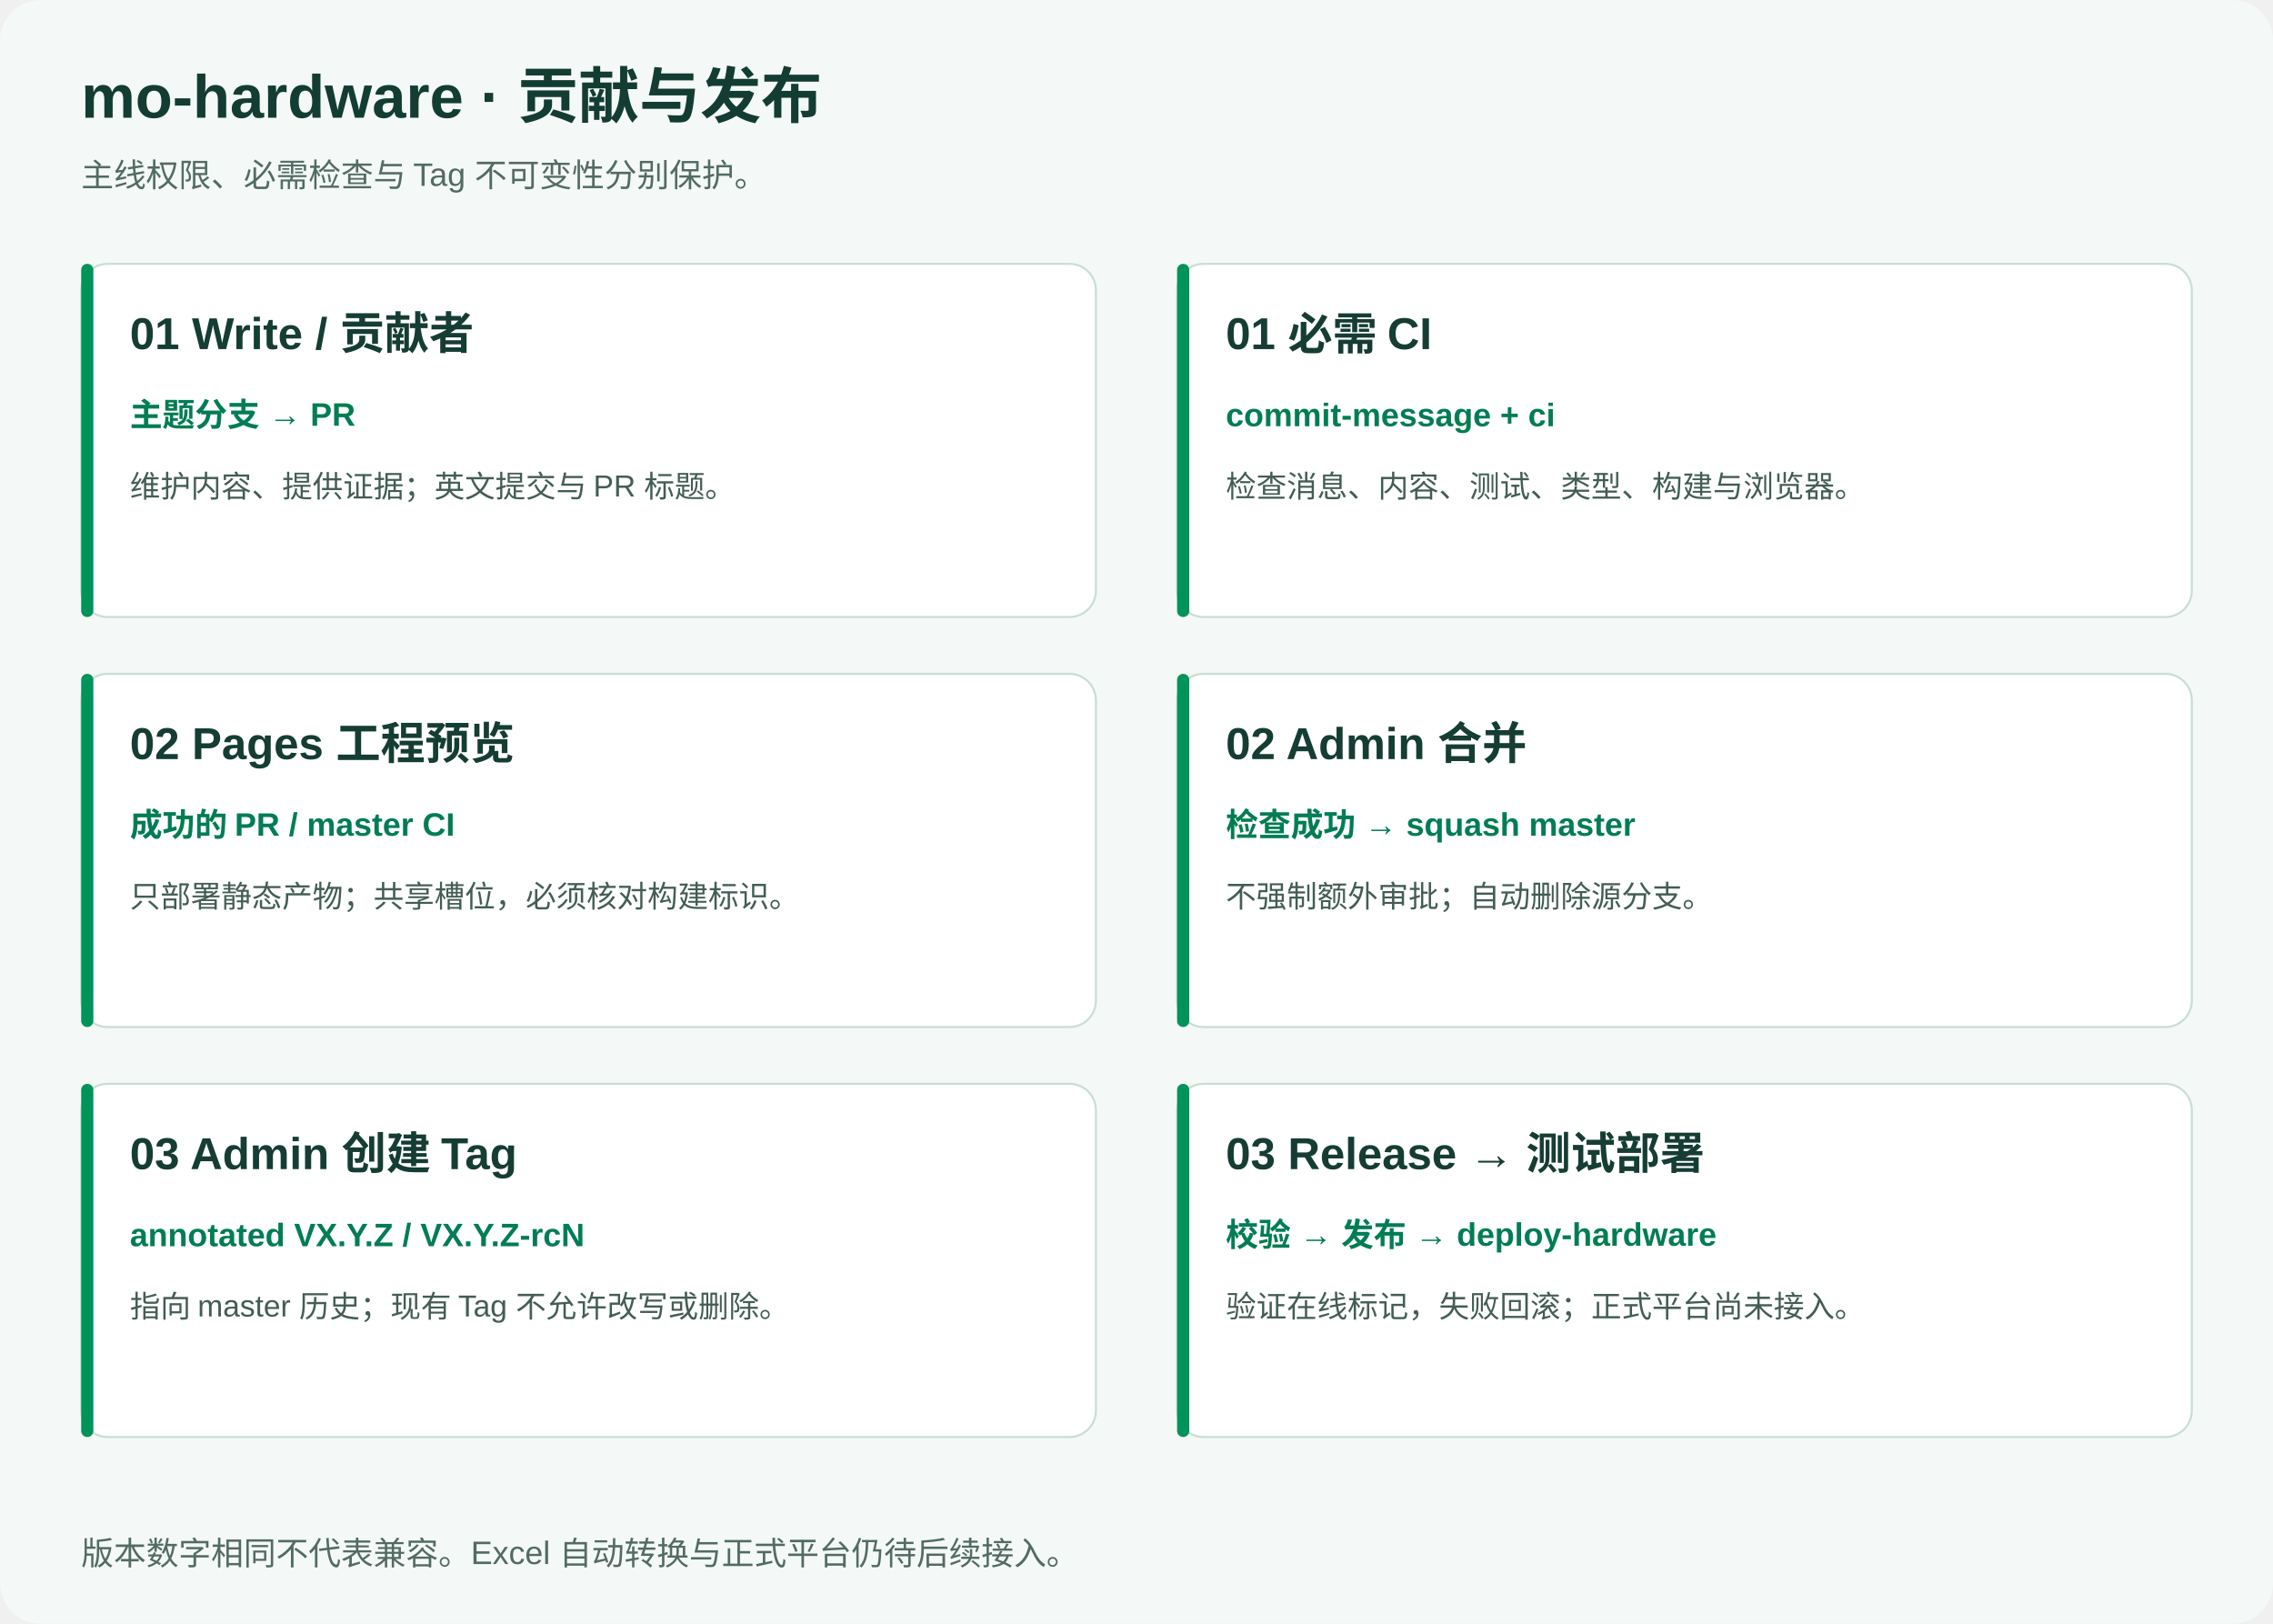
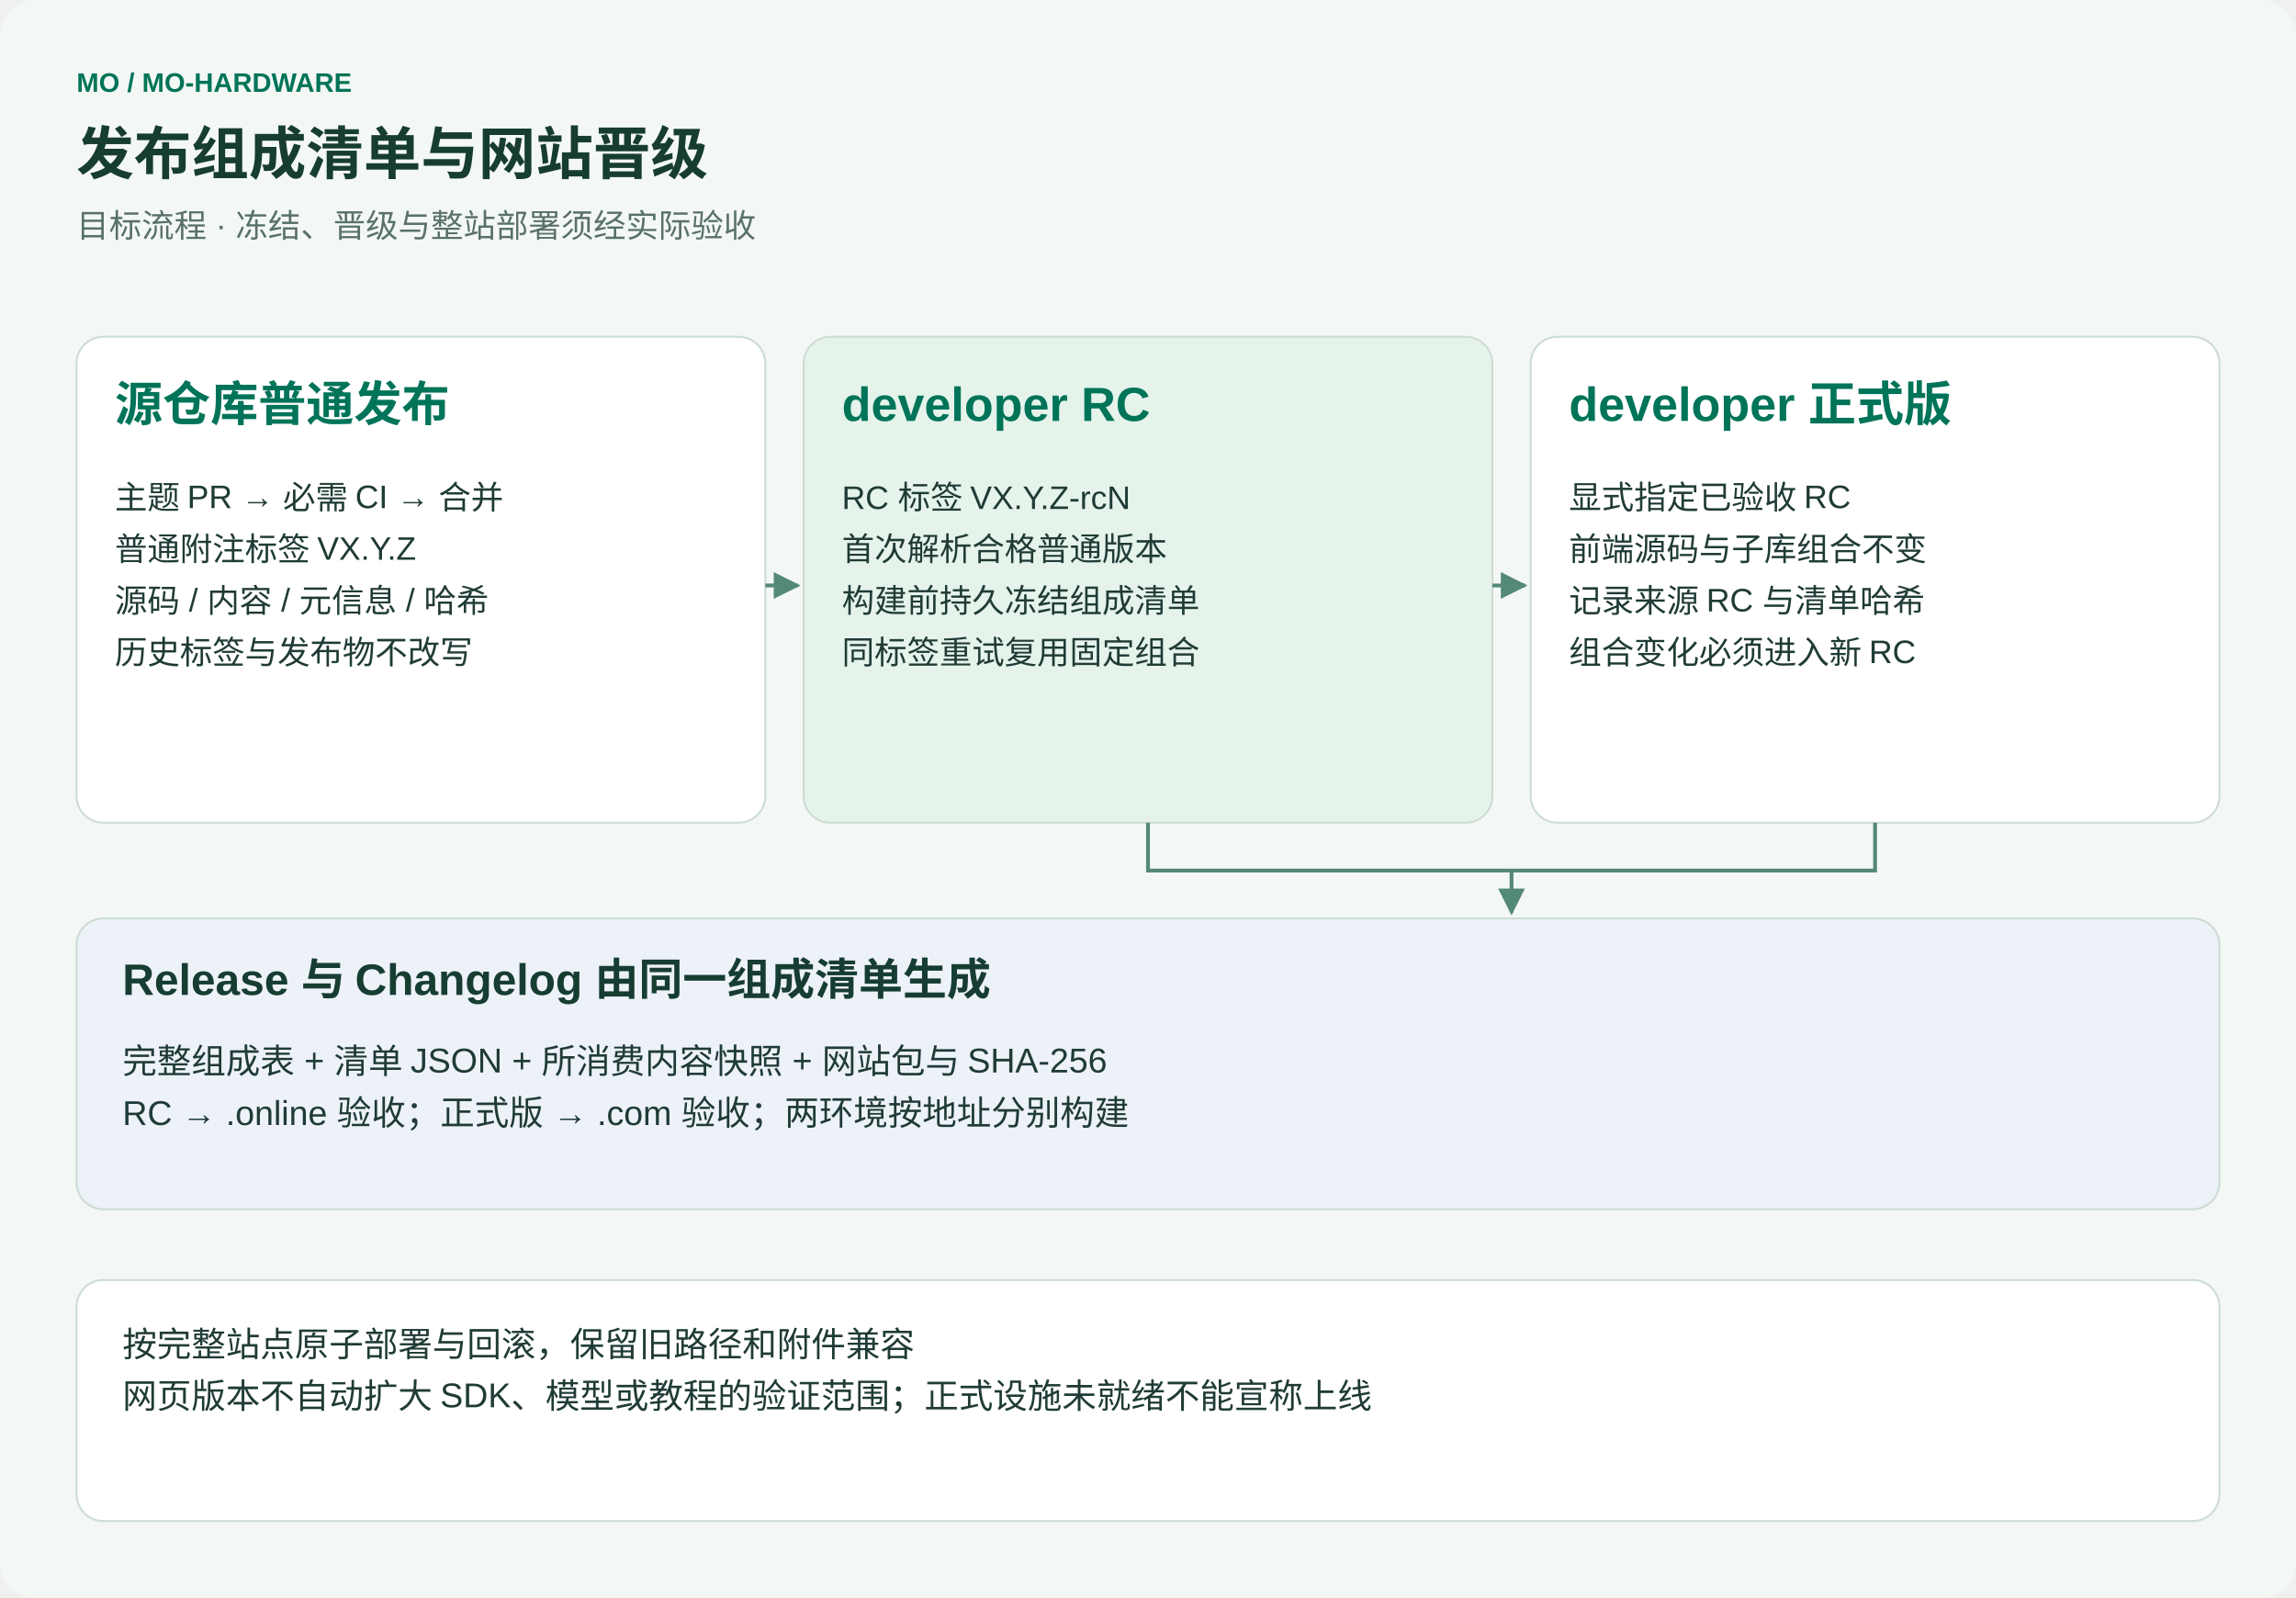
- <svg xmlns="http://www.w3.org/2000/svg" viewBox="0 0 1120 800" role="img" aria-labelledby="title desc">
-   <rect width="1120" height="800" rx="20" fill="#f4f8f6" />
-   <style>text{font-family:Arial,"Noto Sans CJK SC",sans-serif}.h{font-size:30px;font-weight:700;fill:#133d32}.s{font-size:16px;fill:#526b63}.t{font-size:22px;font-weight:700;fill:#153d33}.k{font-size:16px;font-weight:700;fill:#007d52}.p{font-size:15px;fill:#435d54}</style>
-   <text class="h" x="40" y="58">mo-hardware · 贡献与发布</text>
-   <text class="s" x="40" y="92">主线权限、必需检查与 Tag 不可变性分别保护。</text>
-   <rect x="40" y="130" width="500" height="174" rx="13" fill="white" stroke="#c9ded2" />
-   <rect x="40" y="130" width="6" height="174" rx="3" fill="#00935a" />
-   <text class="t" x="64" y="172">01  Write / 贡献者</text>
-   <text class="k" x="64" y="210">主题分支 → PR</text>
-   <text class="p" x="64" y="245">维护内容、提供证据；英文提交与 PR 标题。</text>
-   <rect x="580" y="130" width="500" height="174" rx="13" fill="white" stroke="#c9ded2" />
-   <rect x="580" y="130" width="6" height="174" rx="3" fill="#00935a" />
-   <text class="t" x="604" y="172">01  必需 CI</text>
-   <text class="k" x="604" y="210">commit-message + ci</text>
-   <text class="p" x="604" y="245">检查消息、内容、测试、类型、构建与浏览器。</text>
-   <rect x="40" y="332" width="500" height="174" rx="13" fill="white" stroke="#c9ded2" />
-   <rect x="40" y="332" width="6" height="174" rx="3" fill="#00935a" />
-   <text class="t" x="64" y="374">02  Pages 工程预览</text>
-   <text class="k" x="64" y="412">成功的 PR / master CI</text>
-   <text class="p" x="64" y="447">只部署静态产物；共享槽位，必须核对构建标识。</text>
-   <rect x="580" y="332" width="500" height="174" rx="13" fill="white" stroke="#c9ded2" />
-   <rect x="580" y="332" width="6" height="174" rx="3" fill="#00935a" />
-   <text class="t" x="604" y="374">02  Admin 合并</text>
-   <text class="k" x="604" y="412">检查成功 → squash master</text>
-   <text class="p" x="604" y="447">不强制额外审批；自动删除源分支。</text>
-   <rect x="40" y="534" width="500" height="174" rx="13" fill="white" stroke="#c9ded2" />
-   <rect x="40" y="534" width="6" height="174" rx="3" fill="#00935a" />
-   <text class="t" x="64" y="576">03  Admin 创建 Tag</text>
-   <text class="k" x="64" y="614">annotated VX.Y.Z / VX.Y.Z-rcN</text>
-   <text class="p" x="64" y="649">指向 master 历史；现有 Tag 不允许改写或删除。</text>
-   <rect x="580" y="534" width="500" height="174" rx="13" fill="white" stroke="#c9ded2" />
-   <rect x="580" y="534" width="6" height="174" rx="3" fill="#00935a" />
-   <text class="t" x="604" y="576">03  Release → 测试部署</text>
-   <text class="k" x="604" y="614">校验 → 发布 → deploy-hardware</text>
-   <text class="p" x="604" y="649">验证在线标记，失败回滚；正式平台尚未接入。</text>
-   <text class="s" x="40" y="771">版本数字相同不代表兼容。Excel 自动转换与正式平台仍待后续接入。</text>
+ <svg xmlns="http://www.w3.org/2000/svg" viewBox="0 0 1200 835" role="img" aria-labelledby="title desc">
+   <defs>
+     <marker id="arrow" viewBox="0 0 10 10" refX="9" refY="5" markerWidth="7" markerHeight="7" orient="auto">
+       <path d="M0 0 10 5 0 10z" fill="#548879" />
+     </marker>
+   </defs>
+   <rect width="1200" height="835" rx="18" fill="#f4f8f5" />
+   <g font-family="Arial, Noto Sans CJK SC, Microsoft YaHei, sans-serif">
+     <text x="40" y="48" font-size="14" fill="#007458" font-weight="700">MO / MO-HARDWARE</text>
+     <text x="40" y="91" font-size="30" fill="#173d32" font-weight="700">发布组成清单与网站晋级</text>
+     <text x="40" y="124" font-size="17" fill="#59716a" font-weight="400">目标流程 · 冻结、晋级与整站部署须经实际验收</text>
+     <rect x="40" y="176" width="360" height="254" rx="14" fill="#fff" stroke="#cbdcd5" />
+     <text x="60" y="220" font-size="25" fill="#007458" font-weight="700">源仓库普通发布</text>
+     <text x="60" y="266" font-size="17" fill="#203b36" font-weight="400">主题 PR → 必需 CI → 合并</text>
+     <text x="60" y="293" font-size="17" fill="#203b36" font-weight="400">普通附注标签 VX.Y.Z</text>
+     <text x="60" y="320" font-size="17" fill="#203b36" font-weight="400">源码 / 内容 / 元信息 / 哈希</text>
+     <text x="60" y="347" font-size="17" fill="#203b36" font-weight="400">历史标签与发布物不改写</text>
+     <path d="M400 306h17" fill="none" stroke="#548879" stroke-width="2" marker-end="url(#arrow)" />
+     <rect x="420" y="176" width="360" height="254" rx="14" fill="#e5f3eb" stroke="#cbdcd5" />
+     <text x="440" y="220" font-size="25" fill="#007458" font-weight="700">developer RC</text>
+     <text x="440" y="266" font-size="17" fill="#203b36" font-weight="400">RC 标签 VX.Y.Z-rcN</text>
+     <text x="440" y="293" font-size="17" fill="#203b36" font-weight="400">首次解析合格普通版本</text>
+     <text x="440" y="320" font-size="17" fill="#203b36" font-weight="400">构建前持久冻结组成清单</text>
+     <text x="440" y="347" font-size="17" fill="#203b36" font-weight="400">同标签重试复用固定组合</text>
+     <path d="M780 306h17" fill="none" stroke="#548879" stroke-width="2" marker-end="url(#arrow)" />
+     <rect x="800" y="176" width="360" height="254" rx="14" fill="#fff" stroke="#cbdcd5" />
+     <text x="820" y="220" font-size="25" fill="#007458" font-weight="700">developer 正式版</text>
+     <text x="820" y="266" font-size="17" fill="#203b36" font-weight="400">显式指定已验收 RC</text>
+     <text x="820" y="293" font-size="17" fill="#203b36" font-weight="400">前端源码与子库组合不变</text>
+     <text x="820" y="320" font-size="17" fill="#203b36" font-weight="400">记录来源 RC 与清单哈希</text>
+     <text x="820" y="347" font-size="17" fill="#203b36" font-weight="400">组合变化必须进入新 RC</text>
+     <path d="M600 430V455H980V430" fill="none" stroke="#548879" stroke-width="2" />
+     <path d="M790 455V477" fill="none" stroke="#548879" stroke-width="2" marker-end="url(#arrow)" />
+     <rect x="40" y="480" width="1120" height="152" rx="14" fill="#edf2f8" stroke="#cbdcd5" />
+     <text x="64" y="520" font-size="23" fill="#173d32" font-weight="700">Release 与 Changelog 由同一组成清单生成</text>
+     <text x="64" y="561" font-size="18" fill="#203b36" font-weight="400">完整组成表 + 清单 JSON + 所消费内容快照 + 网站包与 SHA-256</text>
+     <text x="64" y="588" font-size="18" fill="#203b36" font-weight="400">RC → .online 验收；正式版 → .com 验收；两环境按地址分别构建</text>
+     <rect x="40" y="669" width="1120" height="126" rx="14" fill="#fff" stroke="#cbdcd5" />
+     <text x="64" y="709" font-size="18" fill="#203b36" font-weight="400">按完整站点原子部署与回滚，保留旧路径和附件兼容</text>
+     <text x="64" y="736" font-size="18" fill="#203b36" font-weight="400">网页版本不自动扩大 SDK、模型或教程的验证范围；正式设施未就绪不能宣称上线</text>
+   </g>
</svg>
